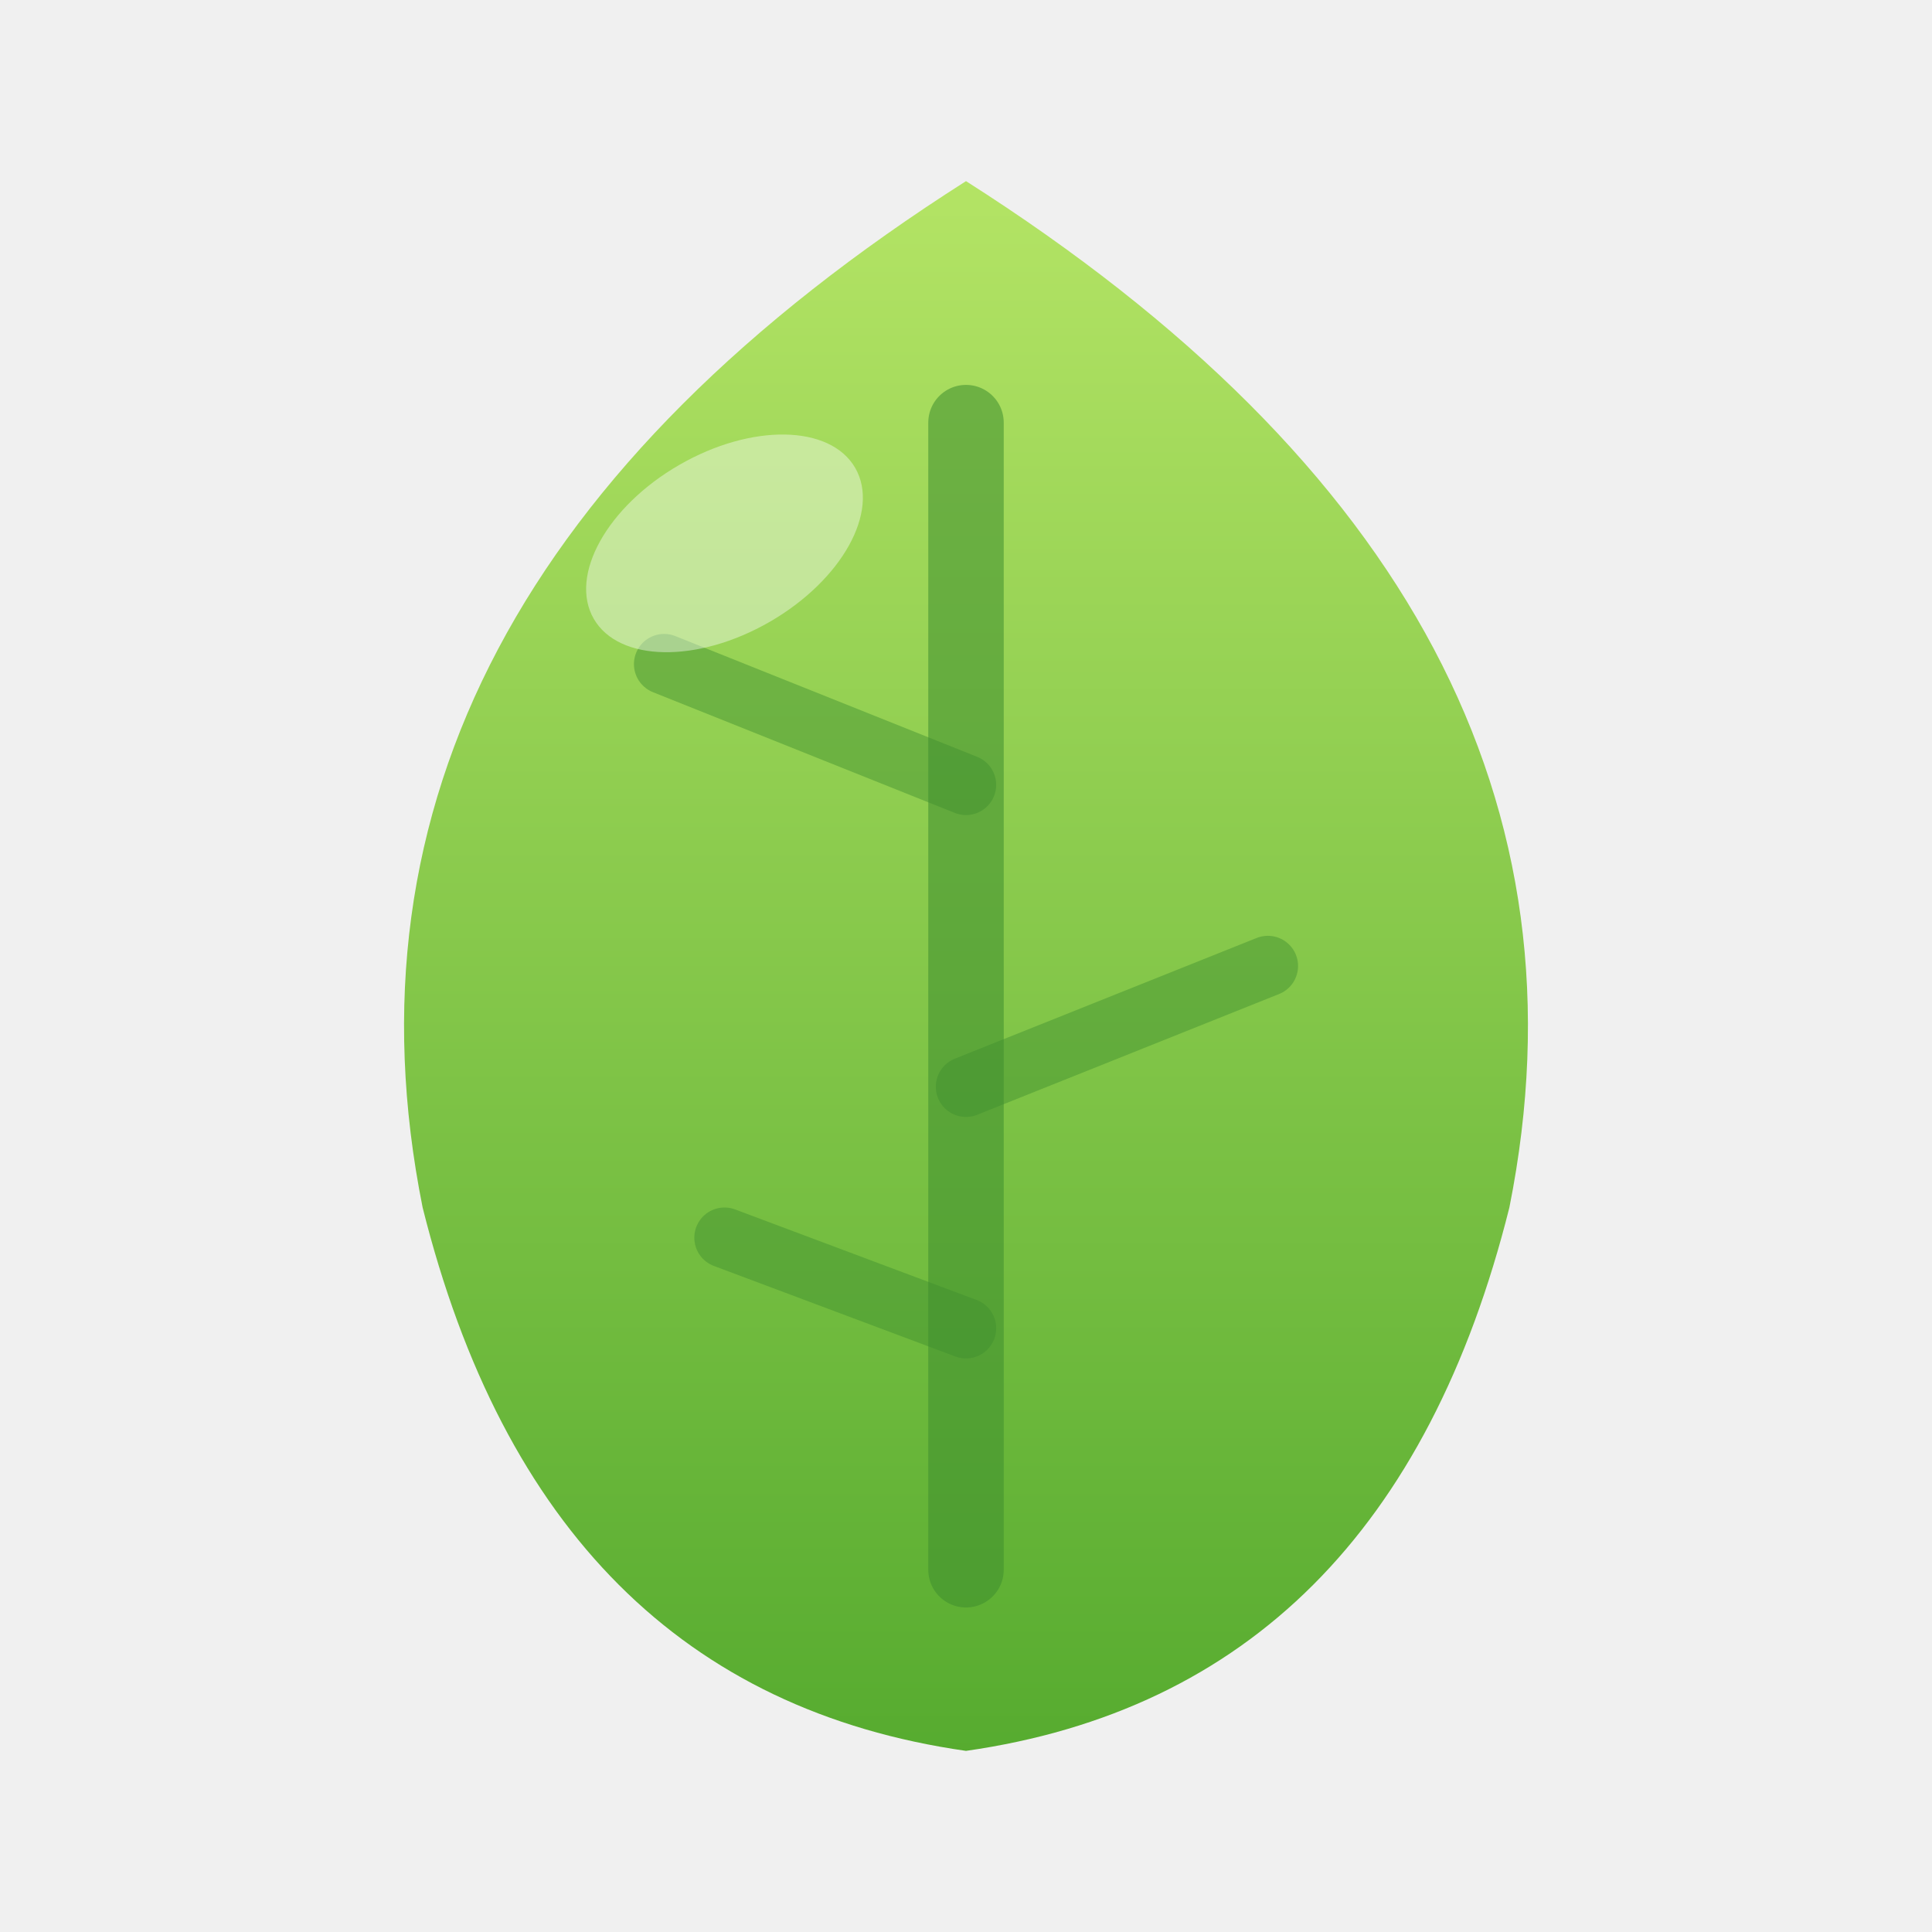
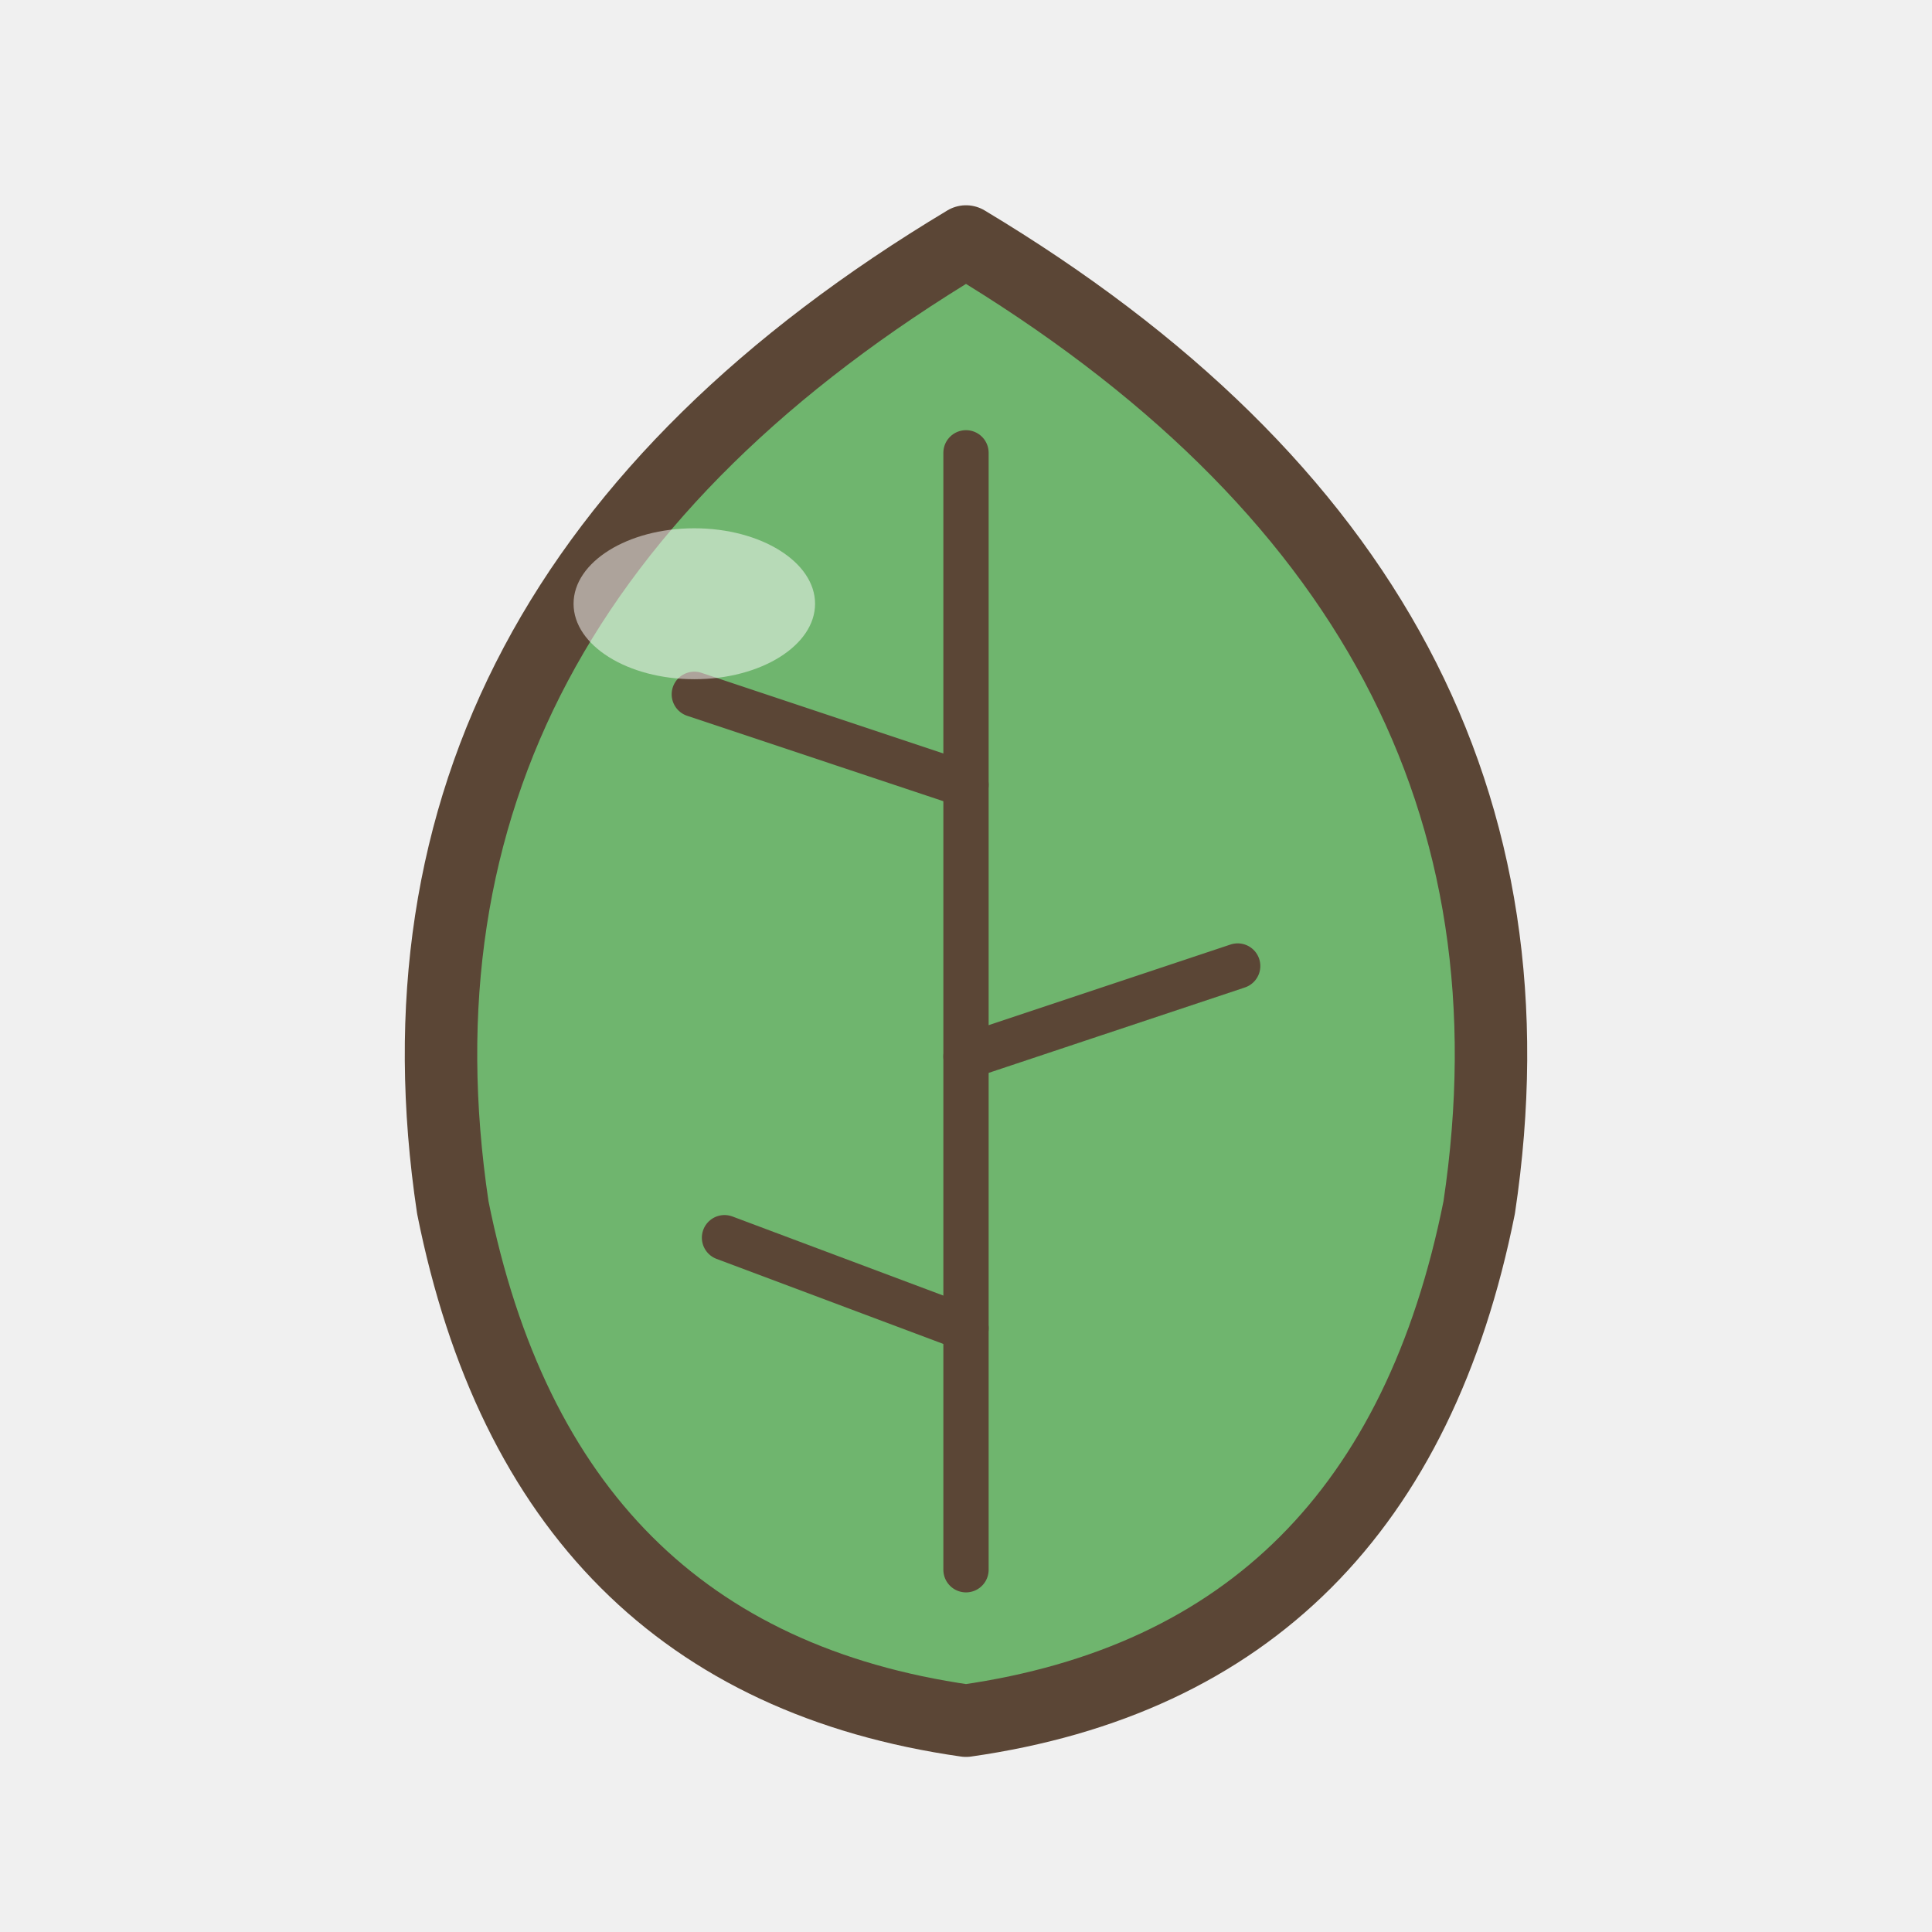
<svg xmlns="http://www.w3.org/2000/svg" viewBox="0 0 64 64">
-   <defs>
-     <linearGradient id="g-leaf" x1="0" y1="0" x2="0" y2="1">
-       <stop offset="0" stop-color="#B4E465" />
-       <stop offset="1" stop-color="#56AB2F" />
-     </linearGradient>
-   </defs>
-   <path d="M32 6 Q54 20 50 40 Q46 56 32 58 Q18 56 14 40 Q10 20 32 6 Z" fill="url(#g-leaf)" />
-   <path d="M32 14 L32 52" stroke="#3E8E2E" stroke-width="2.5" opacity=".55" stroke-linecap="round" />
-   <path d="M32 26 L22 22 M32 36 L42 32 M32 44 L24 41" stroke="#3E8E2E" stroke-width="2" opacity=".45" stroke-linecap="round" />
-   <ellipse cx="24" cy="18" rx="5" ry="3" fill="#fff" opacity=".4" transform="rotate(-30 24 18)" />
+   <style>.st{stroke:#5B4636;stroke-width:2.4;stroke-linejoin:round;stroke-linecap:round}.th{stroke:#5B4636;stroke-width:1.5;fill:none;stroke-linecap:round;stroke-linejoin:round}</style>
+   <path class="st" d="M32 8 Q52 20 49 40 Q46 55 32 57 Q18 55 15 40 Q12 20 32 8 Z" fill="#6FB56E" />
+   <path class="th" d="M32 15 L32 52" />
+   <path class="th" d="M32 26 L23 23 M32 35 L41 32 M32 44 L24 41" />
+   <ellipse cx="23" cy="20" rx="4" ry="2.5" fill="#fff" opacity="0.5" />
</svg>
